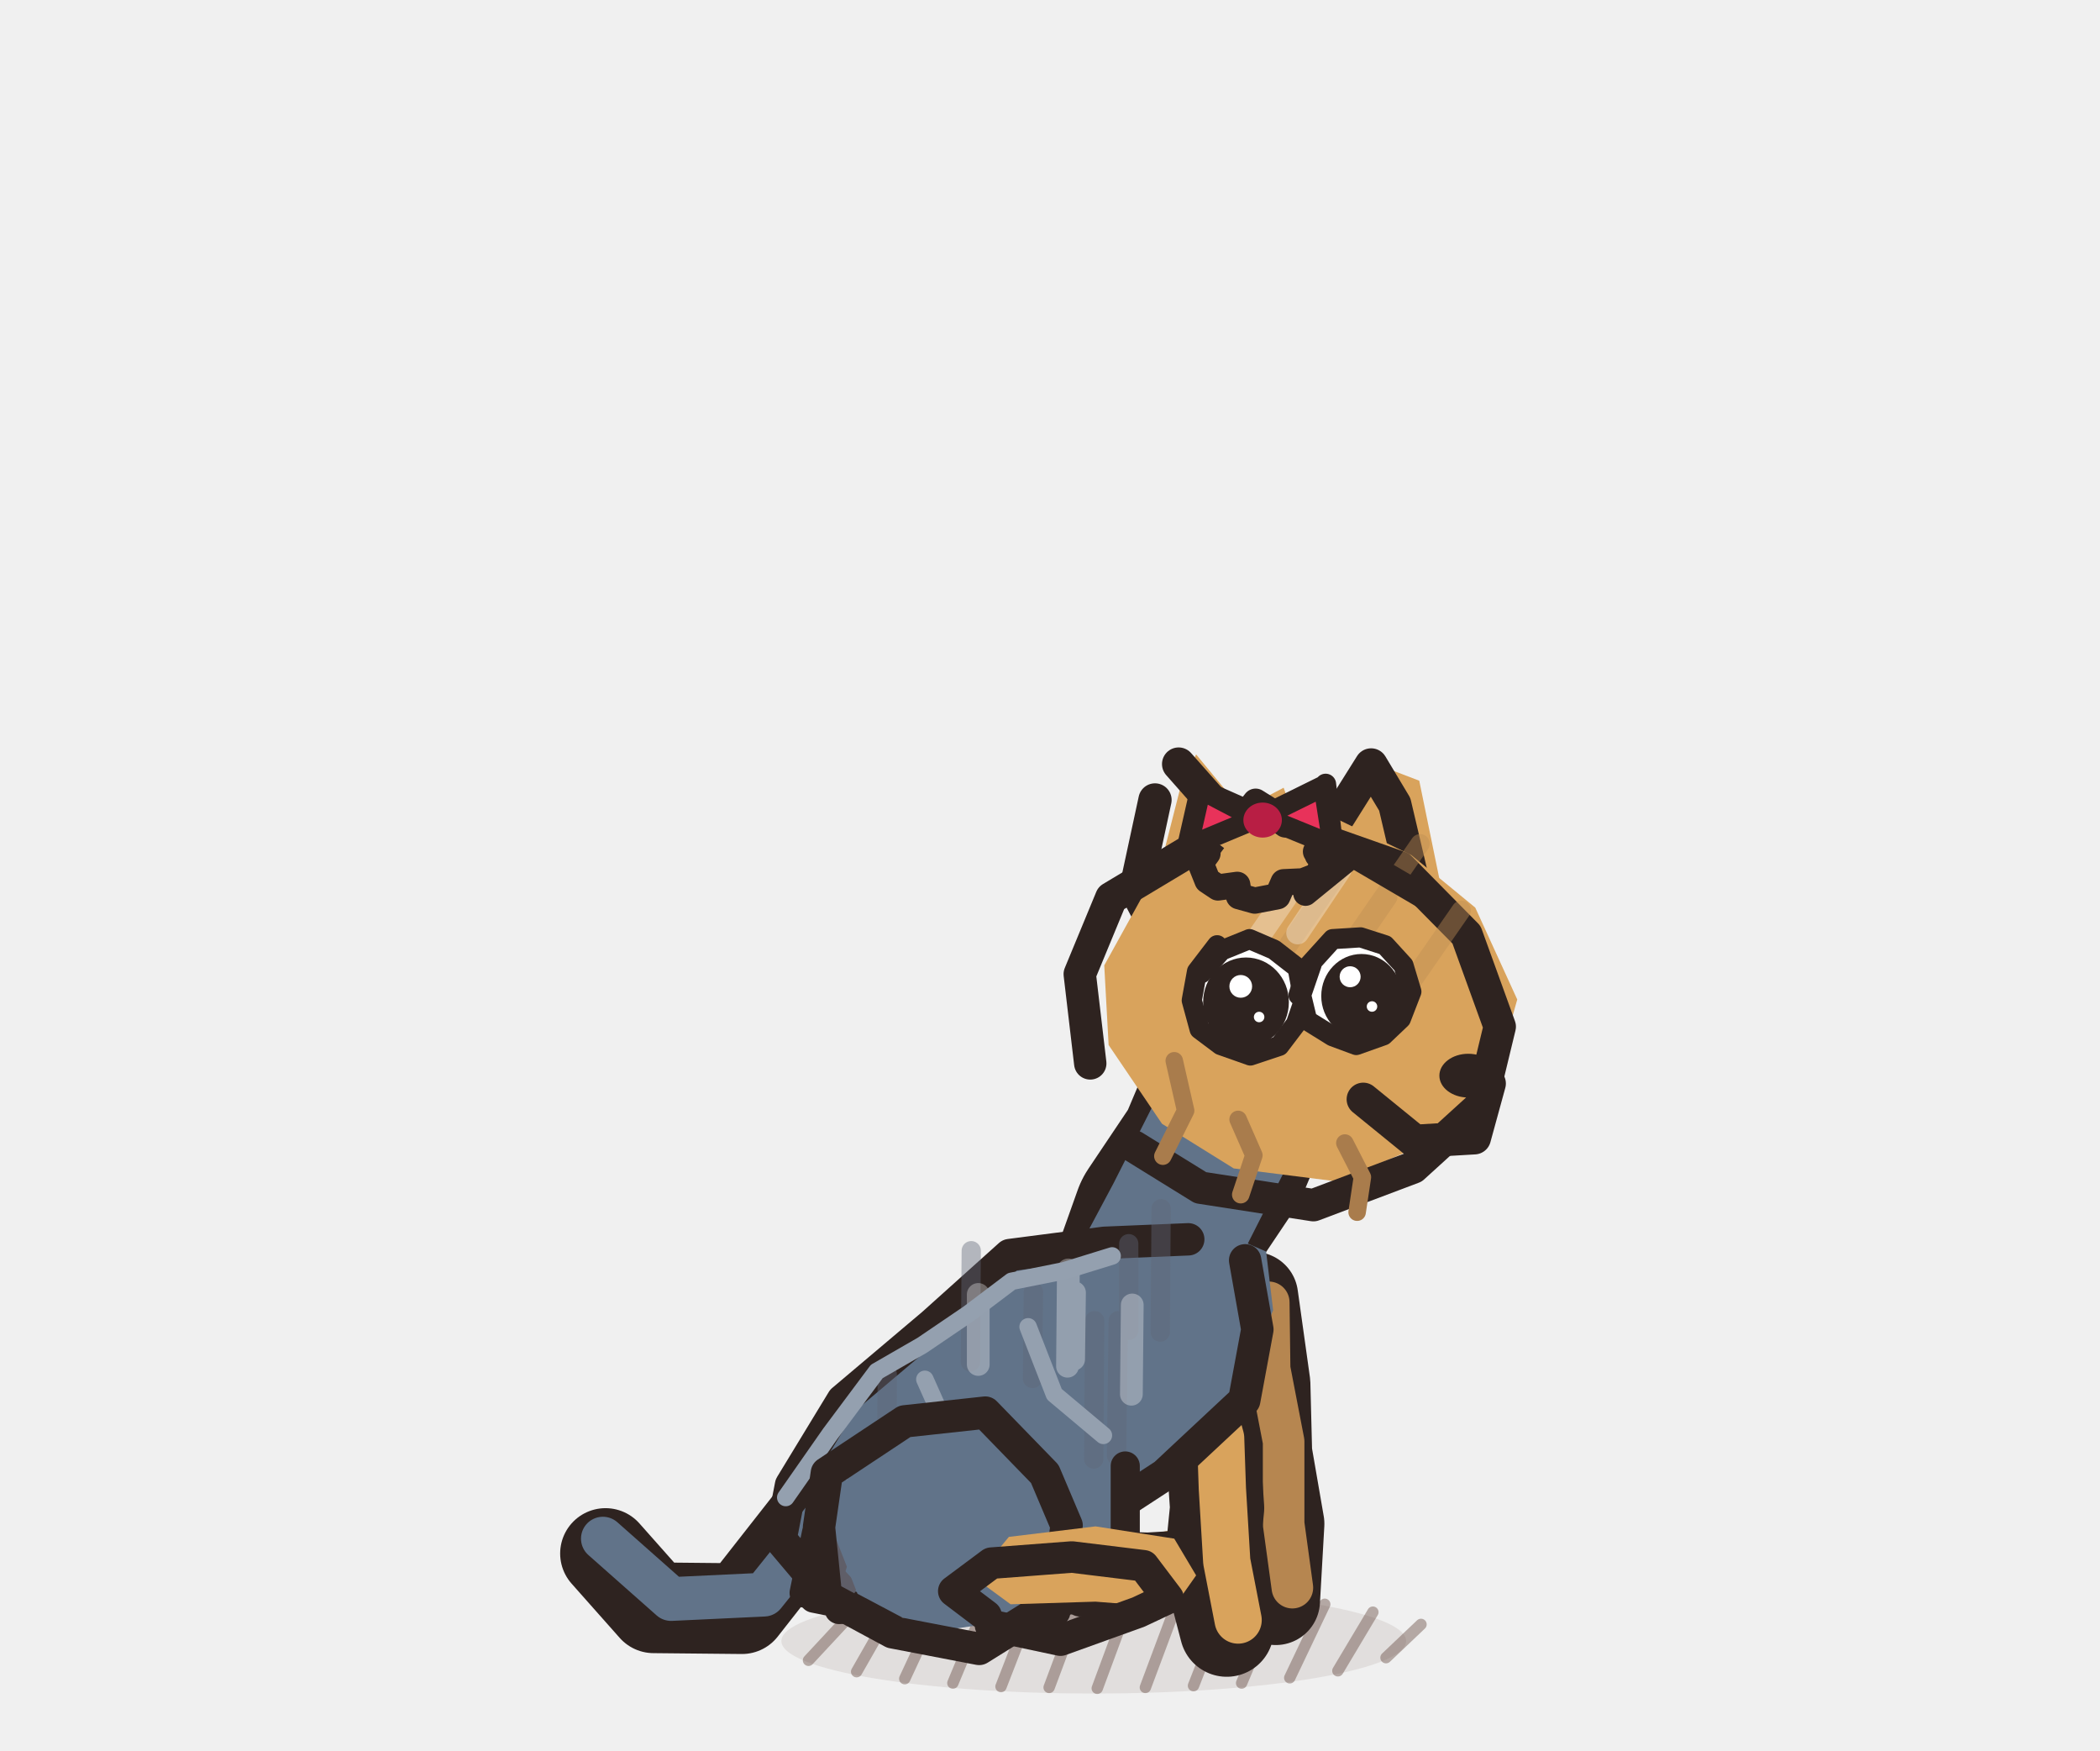
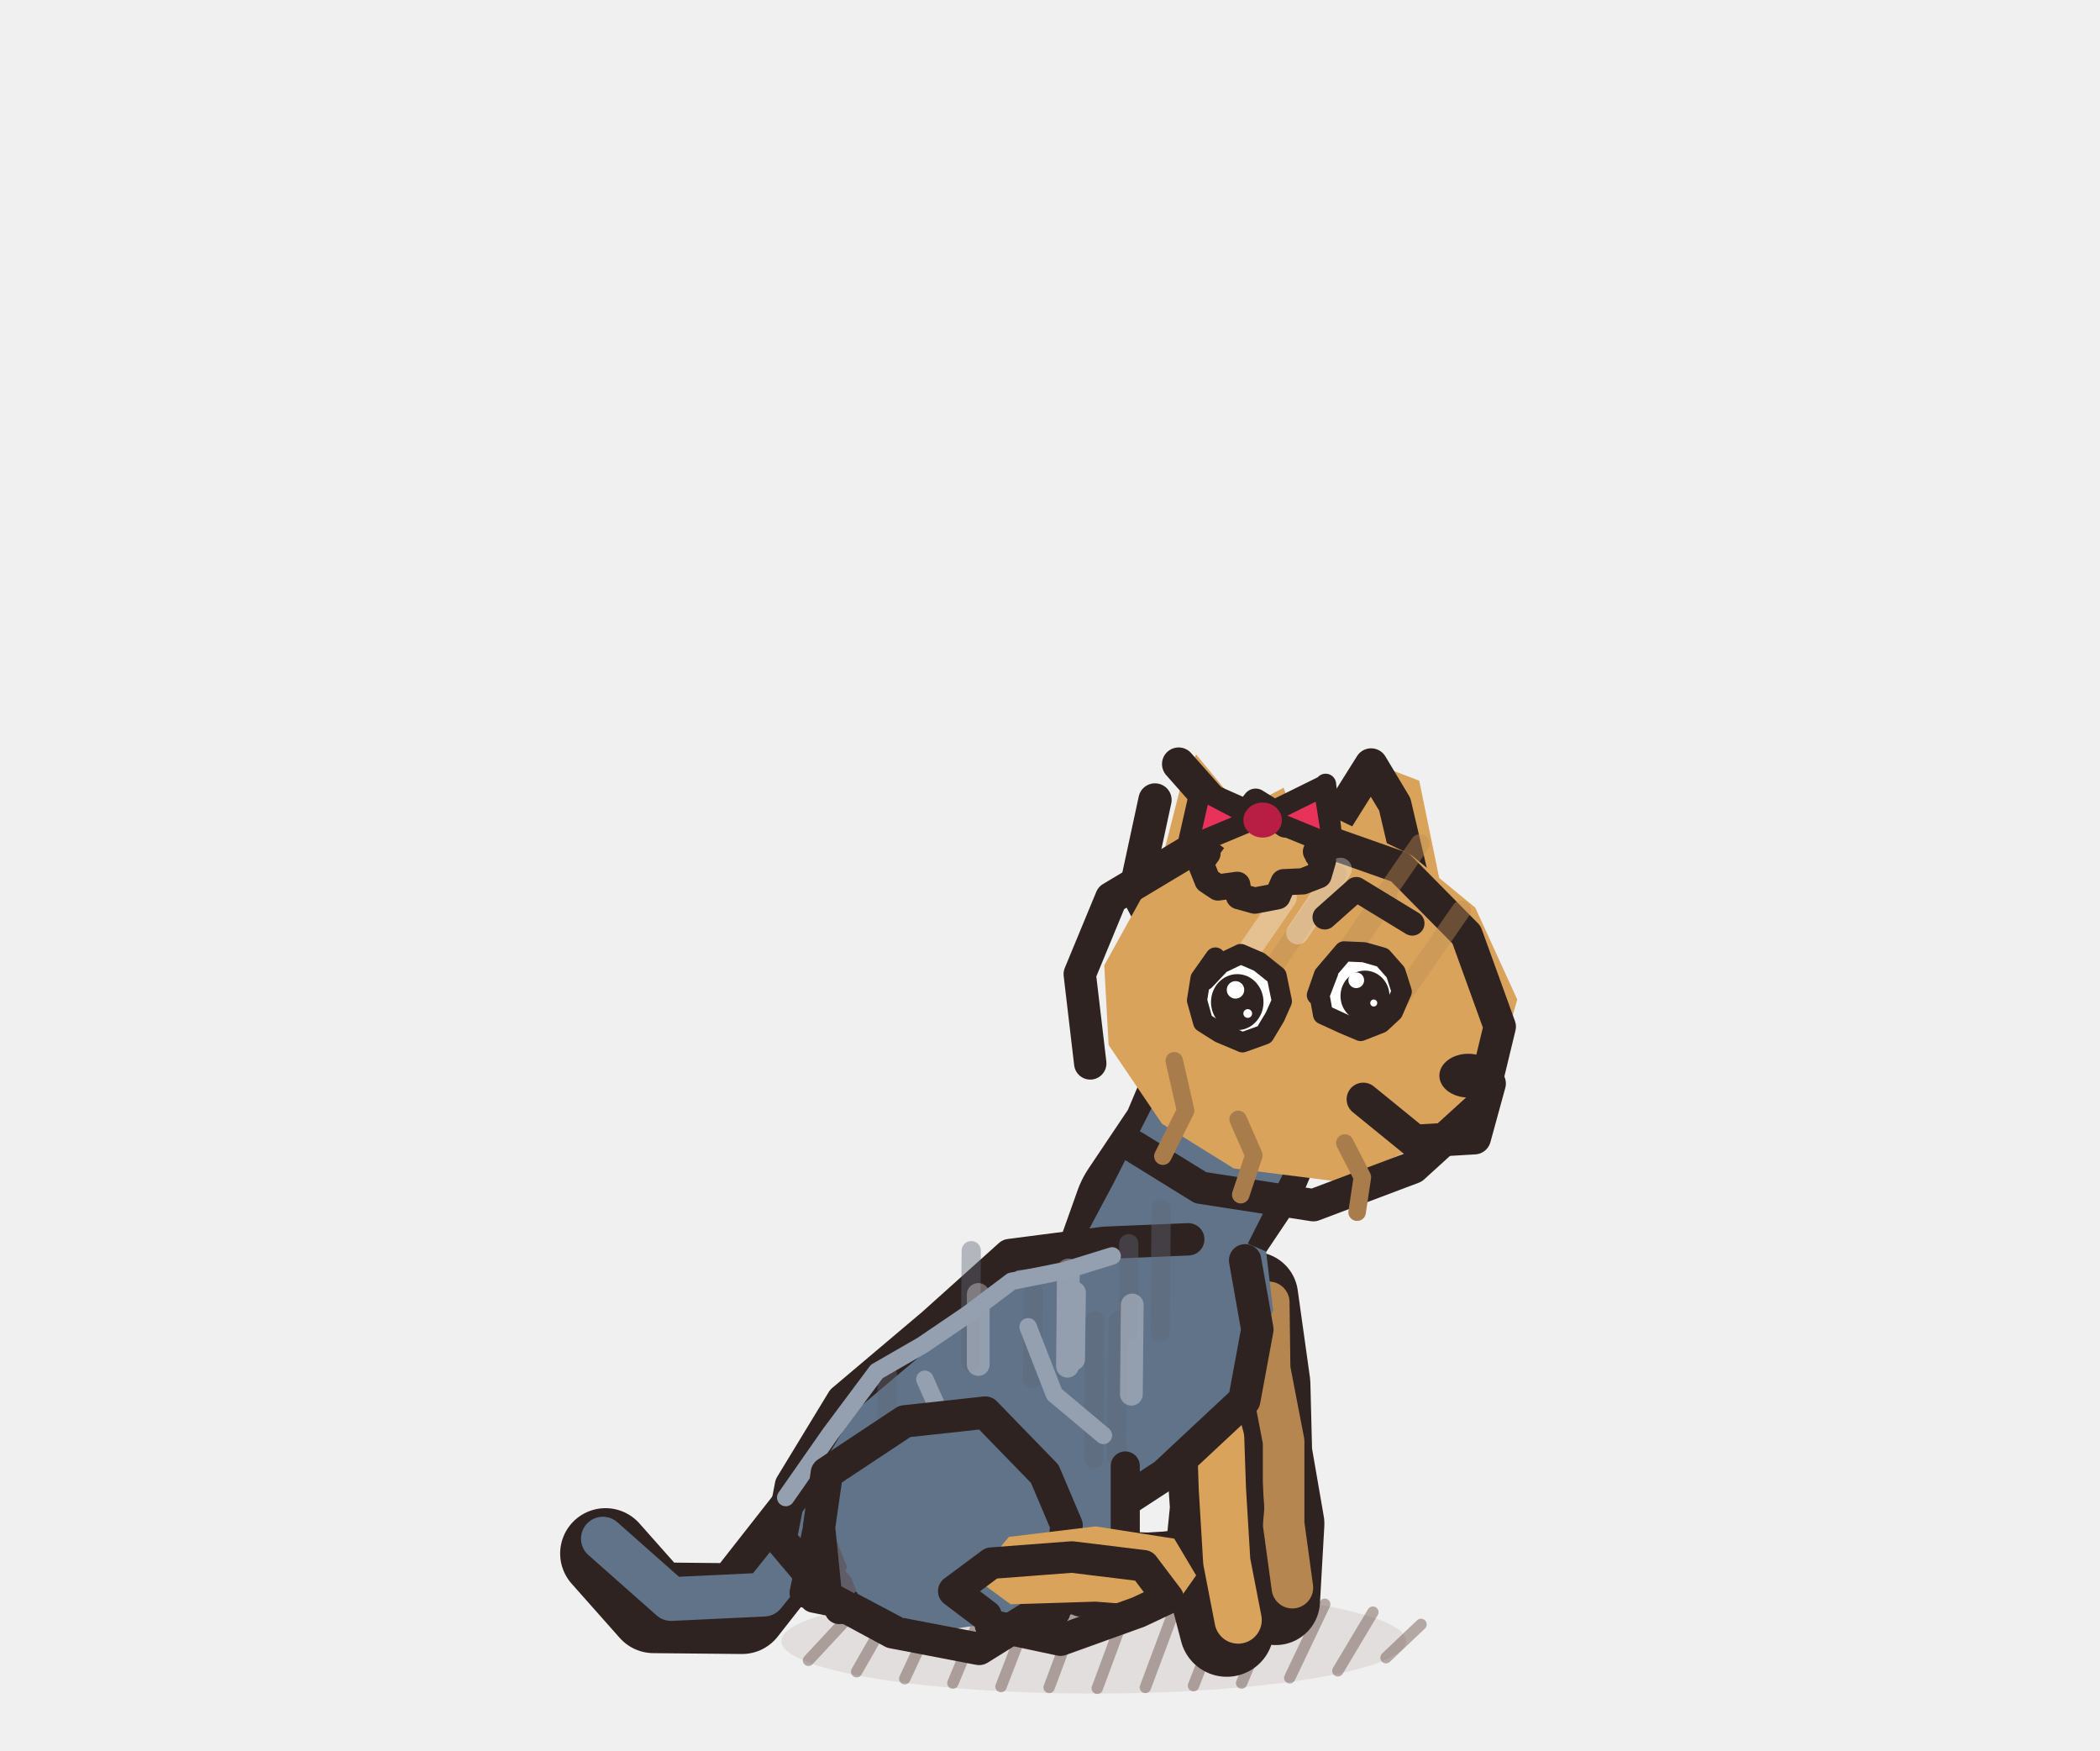
<svg xmlns="http://www.w3.org/2000/svg" width="240" height="200" class="pa-dog pa-pose-sit" viewBox="0 0 240 200" role="img" aria-label="Toffee the Yorkshire Terrier, sit">
  <g>
    <ellipse cx="125" cy="187.5" rx="35.7" ry="6" fill="#5B3D32" opacity="0.1" />
    <path d="M92.4 189.7l4 -4.3M97.9 191l4 -7M103.4 191.8l4 -8.6M108.9 192.3l4 -9.6M114.4 192.7l4 -10.3M119.9 192.8l4 -10.7M125.4 192.9l4 -10.8M130.9 192.8l4 -10.7M136.4 192.6l4 -10.2M141.9 192.3l4 -9.5M147.4 191.7l4 -8.4M152.9 190.9l4 -6.7M158.4 189.4l4 -3.8" stroke="#5B3D32" stroke-width="1.3" stroke-linecap="round" opacity="0.4" fill="none" />
    <g class="pa-d-f0">
      <path d="M92.8 173.6L84.8 183.8L74.7 183.7L69.2 177.5" fill="none" stroke="#2E2320" stroke-width="10.365" stroke-linecap="round" stroke-linejoin="round" />
      <path d="M93 174.4L86.1 183L75.5 183.5L67.7 176.6" fill="none" stroke="#617389" stroke-width="5" stroke-linecap="round" stroke-linejoin="round" transform="translate(1.2 -0.8)" />
      <g class="pa-d-leg pa-d-leg-FH">
        <path d="M145.5 177.4L142.1 181.2L133.5 181.2L126.7 180.9L123 179.2L126.9 176.2L133.5 174.9L140.8 175.1Z" fill="#b68650" />
        <path d="M130.7 183L123.4 183L119 180.6L123.2 176.6L131.2 176.8L139.5 176.3L141.5 180.8L137.7 182.3" fill="none" stroke="#2E2320" stroke-width="3.4" stroke-linecap="round" stroke-linejoin="round" />
      </g>
      <g class="pa-d-leg pa-d-leg-FF">
        <path d="M143.3 148.1L144.7 158.1L144.9 166L146.3 174.1L145.8 182.9" fill="none" stroke="#2E2320" stroke-width="10.117" stroke-linecap="round" stroke-linejoin="round" />
        <path d="M143.8 149.6L143.9 157.2L145.5 165.5L145.5 174.9L146.5 182.2" fill="none" stroke="#b68650" stroke-width="4.752" stroke-linecap="round" stroke-linejoin="round" transform="translate(1.2 -0.8)" />
      </g>
      <g class="pa-d-leg pa-d-leg-NF">
        <path d="M136.3 156.5L138.5 163.6L139.1 172.3L138.4 179.3L140.2 186.2" fill="none" stroke="#2E2320" stroke-width="10.765" stroke-linecap="round" stroke-linejoin="round" />
        <path d="M136 156.7L138.3 165.1L138.5 170.9L139 179.2L140.3 185.9" fill="none" stroke="#D9A35C" stroke-width="5.4" stroke-linecap="round" stroke-linejoin="round" transform="translate(1.2 -0.8)" />
      </g>
      <path d="M130.5 148.4L133.6 139.7L138.7 132.1L141.7 125" fill="none" stroke="#2E2320" stroke-width="22.165" stroke-linecap="round" stroke-linejoin="round" />
      <path d="M129.5 147.4L133.5 139.9L137.4 132.2L141 125.1" fill="none" stroke="#617389" stroke-width="16.8" stroke-linecap="round" stroke-linejoin="round" transform="translate(1.2 -0.8)" />
      <path d="M144.7 143L145.5 149.7L141.9 158.3L134.8 167.2L123.9 173.4L114.4 177.6L103.4 180.2L97 179.7L93.5 174.8L93.4 167L99.6 158.3L107.1 148.5L119.1 142.5L129.2 140.2L137.1 139.7Z" fill="#617389" />
      <path d="M142.3 144L143.7 151.9L142.2 160L133.1 168.5L121.9 175.8L112.3 181.3L102.3 181.7L93 180.4L89.2 175.9L90.4 169.7L96.3 160L106.6 151.3L115.4 143.4L126.2 142L135.8 141.6" fill="none" stroke="#2E2320" stroke-width="3.7" stroke-linecap="round" stroke-linejoin="round" />
      <path d="M101.3 173L101.4 157M105.3 176.2L105.4 164.6M127.6 166.3L127.8 150.9M129 152L129 142.1M125 166.7L125.1 150.9M118 157.5L118.1 147.6M110.9 155.6L111 142.9M132.6 152.2L132.7 138.1" stroke="#606776" stroke-width="2.2" stroke-linecap="round" opacity=".42" />
      <path d="M122 156.1L122.1 145.1M122.7 155.3L122.8 147.7M129.3 159.3L129.4 149.1M111.8 155.9L111.8 147.9" stroke="#fff" stroke-width="2.6" stroke-linecap="round" opacity=".32" />
      <path d="M92.7 174.1L93.5 171L93.6 178.1L96.3 166.2L97.4 180L99.5 180.8L104.8 180.4L112 177.4L116.1 176.5L122.7 172.3L129.2 167.9L128.9 183.5L124.6 182.2L115.8 182.6L111.9 183.4L104.6 182.6L101.7 182.1L95.4 182.3L97.4 183.2L93.4 182.5L94.4 182.6L92.7 182.2Z" fill="#617389" />
      <path d="M93.3 175.2L91.9 182L96.2 183.2L93 182.6L98 183.6L95.9 183.9L101.4 183.6L104.3 182.8L111.7 183L116.4 184L124.2 182.4L127.4 183.7L128.6 175.6L128.6 167.5" fill="none" stroke="#2E2320" stroke-width="3.33" stroke-linecap="round" stroke-linejoin="round" />
      <path d="M94.1 173.8L96.3 177.2L95.5 179.8" fill="none" stroke="#5f5e68" stroke-width="2" stroke-linecap="round" stroke-linejoin="round" />
      <path d="M96.2 182.7L96.9 181.3L95.5 179.8" fill="none" stroke="#5f5e68" stroke-width="2" stroke-linecap="round" stroke-linejoin="round" />
      <path d="M110.7 181L113.6 180.6L113 179.6" fill="none" stroke="#5f5e68" stroke-width="2" stroke-linecap="round" stroke-linejoin="round" />
      <path d="M89.8 171.1L94.9 163.8L100.2 156.7L105.4 153.7L110.7 150.1L115.6 146.4L121.6 145.2L127.1 143.5" fill="none" stroke="#94a0af" stroke-width="2" stroke-linecap="round" stroke-linejoin="round" />
      <path d="M96.5 166L100 174.1L105.2 178.9" fill="none" stroke="#94a0af" stroke-width="2" stroke-linecap="round" stroke-linejoin="round" />
      <path d="M105.7 157.6L109 165L114.7 169.8" fill="none" stroke="#94a0af" stroke-width="2" stroke-linecap="round" stroke-linejoin="round" />
      <path d="M117.5 151.6L120.5 159.3L126.1 164" fill="none" stroke="#94a0af" stroke-width="2" stroke-linecap="round" stroke-linejoin="round" />
      <g class="pa-d-leg pa-d-leg-NH">
        <path d="M125 173.7L122.3 181.5L114.5 185.3L106.3 186.5L98 182.1L95.1 174.7L97.2 167.7L105.8 162.9L114.4 161.4L120.9 166.8Z" fill="#617389" />
        <path d="M120.4 183.1L111.9 188.4L102 186.5L94.4 182.4L93.6 174.5L94.5 168.3L103.4 162.4L112.6 161.4L119.4 168.4L121.9 174.3L120.5 184.1" fill="none" stroke="#2E2320" stroke-width="3.7" stroke-linecap="round" stroke-linejoin="round" />
        <path d="M136.7 180L134.1 183.7L125.2 183L115.5 183.3L111.4 180.3L115.3 175.6L125.2 174.4L134.2 175.8Z" fill="#D9A35C" />
        <path d="M112.7 184.6L109 181.8L113.3 178.6L122.5 177.9L130.7 178.9L133.5 182.6L130.1 184.2L121.2 187.4L113.2 185.7" fill="none" stroke="#2E2320" stroke-width="3.6" stroke-linecap="round" stroke-linejoin="round" />
      </g>
      <path d="M132.4 99.8L135 89.6L136.7 86.2L143.3 94.2L142.9 98.2L133.9 102.4Z" fill="#D9A35C" />
      <path d="M134.7 87.3L141.5 95L140.4 101.2L132 105.8L129.8 101.6L132 91.4" fill="none" stroke="#2E2320" stroke-width="3.8" stroke-linecap="round" stroke-linejoin="round" />
      <path d="M153.6 93.7L157.5 87.4L162.2 89.2L164.6 100.9L162.1 103.7L155.7 99.8Z" fill="#D9A35C" />
      <path d="M152.7 101.4L151.8 95.2L156.7 87.4L159.4 91.9L161.8 102.1L160.2 104.3L152.6 99.4" fill="none" stroke="#2E2320" stroke-width="3.8" stroke-linecap="round" stroke-linejoin="round" />
      <path d="M173.4 114.2L170.6 124.1L163.1 130.6L152.9 135L141 133.5L132.8 128.4L126.7 119.4L126.2 110.3L130.9 101.8L140.5 94.6L151.4 92.9L161.3 97.7L168.6 103.7Z" fill="#D9A35C" />
      <path d="M124.6 121.5L123.4 111.3L127 102.6L137.5 96.3L149.5 95.4L160 99.1L167.6 106.8L171.4 117.3L169.2 126.4L161.5 133.4L150.1 137.7L137.2 135.7L129.6 131" fill="none" stroke="#2E2320" stroke-width="3.7" stroke-linecap="round" stroke-linejoin="round" />
      <path d="M158.4 116.4L167 104M153.8 108.7L162.3 96.4M144.6 111.8L152.8 99.9M152 112.1L158.6 102.5" stroke="#bd8d53" stroke-width="2.2" stroke-linecap="round" opacity=".42" />
      <path d="M148.3 106.6L153.2 99.3M140 112.6L146.9 102.6" stroke="#fff" stroke-width="2.6" stroke-linecap="round" opacity=".32" />
      <path d="M134.2 121.2L135.5 126.9L132.9 132.1" fill="none" stroke="#a97c4c" stroke-width="2" stroke-linecap="round" stroke-linejoin="round" />
      <path d="M141.5 127.9L143.3 132L141.8 136.5" fill="none" stroke="#a97c4c" stroke-width="2" stroke-linecap="round" stroke-linejoin="round" />
      <path d="M153.7 130.6L155.7 134.5L155.1 138.5" fill="none" stroke="#a97c4c" stroke-width="2" stroke-linecap="round" stroke-linejoin="round" />
      <path d="M151.7 94.8L151.7 97.1L151.7 98.2L149.6 99.1L149.1 99.5L148.4 99.9L145.6 100.5L144.4 99.8L141.7 99.3L141.7 98.8L138.7 98.5L139.9 96.9L138.7 96L139 94.7L139 91.9L140.3 91.8L141.9 91.5L143.4 91.2L145 90.9L146.7 90L147.7 92.8L151.3 91.8L152.6 92.9L151.4 94.6Z" fill="#D9A35C" />
      <path d="M150.4 97.3L151.2 98.3L150.7 100L148.9 100.7L146.7 100.8L146 102.4L143.4 102.9L141.6 102.4L141.4 101.1L139.2 101.4L138 100.6L137.2 98.6L138 97.5L137.3 96.2L137.1 94.8L139.1 93.6L140.6 93.6L142.4 93L143.5 91.6L145.9 93.1L146.9 94.2L148.6 94.2L150.3 94.3L151.2 96.1L150.6 97.7" fill="none" stroke="#2E2320" stroke-width="3" stroke-linecap="round" stroke-linejoin="round" />
      <path d="M144.9 93.3L136.6 90.8L135.5 95.6Z" fill="#E8325A" />
      <path d="M144.2 93.3L137.2 90.2L135.7 96.8L143.6 93.5L137.1 90.1" fill="none" stroke="#2E2320" stroke-width="2.4" stroke-linecap="round" stroke-linejoin="round" />
      <path d="M143.7 93.6L150.8 89.9L152.4 95.8Z" fill="#E8325A" />
      <path d="M151.5 89.6L152.3 96.6L144.2 93.3L151.3 89.8L152.3 96.2" fill="none" stroke="#2E2320" stroke-width="2.4" stroke-linecap="round" stroke-linejoin="round" />
      <ellipse cx="144.3" cy="93.7" rx="2.2" ry="2" fill="#B81E44" />
-       <path d="M149.3 114.3L148.3 117.5L146.1 119.9L142.7 120.7L139.5 119.8L136.6 117.4L136.2 114.1L136.9 110.8L139 108L142.7 107.5L145.7 108.1L148.3 110.8Z" fill="#FFFFFF" />
-       <path d="M137.3 111.2L139.6 108.6L142.8 107.3L145.6 108.5L148.3 110.6L149 114.4L148.1 117L146.2 119.5L142.9 120.6L139.5 119.4L137.1 117.6L136.2 114.3L136.8 111L139.1 108" fill="none" stroke="#2E2320" stroke-width="2.3" stroke-linecap="round" stroke-linejoin="round" />
-       <ellipse cx="142.4" cy="114.5" rx="4.9" ry="5.1" fill="#2E2320" />
-       <ellipse cx="141.8" cy="112.7" rx="1.3" ry="1.3" fill="#FFFFFF" />
-       <ellipse cx="143.9" cy="116.2" rx="0.6" ry="0.6" fill="#FFFFFF" />
-       <path d="M161.1 113.4L160.3 116.3L158.3 118.8L154.8 119.4L151.8 118.7L149.6 116.4L149 113.2L149.7 109.9L151.9 107.6L155 106.7L157.9 107.8L160.4 110.1Z" fill="#FFFFFF" />
-       <path d="M148.4 113.7L149.4 110.5L152.3 107.3L155.5 107.1L158.3 108L160.4 110.3L161.3 113.3L160.1 116.4L158.1 118.3L155 119.4L152.3 118.4L149.4 116.6L148.7 113.7L149.9 110.2" fill="none" stroke="#2E2320" stroke-width="2.3" stroke-linecap="round" stroke-linejoin="round" />
-       <ellipse cx="155.6" cy="113.8" rx="4.6" ry="4.8" fill="#2E2320" />
-       <ellipse cx="154.3" cy="111.6" rx="1.2" ry="1.2" fill="#FFFFFF" />
-       <ellipse cx="156.8" cy="115" rx="0.6" ry="0.6" fill="#FFFFFF" />
-       <path d="M149.2 102.1L154.6 97.7L162.8 102.5" fill="none" stroke="#2E2320" stroke-width="2.8" stroke-linecap="round" stroke-linejoin="round" />
+       <path d="M146.7 114.3L146 116.7L144.3 118.5L141.8 119.1L139.3 118.4L137 116.7L136.8 114.1L137.3 111.6L138.9 109.4L141.7 109.1L144 109.6L146 111.7Z" fill="#FFFFFF" />
+       <path d="M137.7 112L139.5 110.1L141.8 109L143.9 109.9L145.9 111.5L146.5 114.4L145.7 116.2L144.5 118.2L142 119.1L139.4 118L137.5 116.8L136.8 114.3L137.2 111.8L138.9 109.4" fill="none" stroke="#2E2320" stroke-width="2.3" stroke-linecap="round" stroke-linejoin="round" />
+       <ellipse cx="141.4" cy="114.5" rx="3" ry="3.2" fill="#2E2320" />
+       <ellipse cx="141.2" cy="113.1" rx="1" ry="1" fill="#FFFFFF" />
+       <ellipse cx="142.6" cy="115.8" rx="0.5" ry="0.5" fill="#FFFFFF" />
+       <path d="M160 113.4L159.4 115.5L158 117.4L155.3 117.8L153.1 117.3L151.4 115.6L151.1 113.2L151.6 110.7L153.2 109L155.4 108.4L157.6 109.3L159.5 110.9Z" fill="#FFFFFF" />
+       <path d="M150.5 113.7L151.3 111.4L153.6 108.7L155.9 108.8L158 109.4L159.5 111.1L160.2 113.3L159.2 115.6L157.8 116.9L155.5 117.8L153.6 117L151.2 115.9L150.8 113.7L151.8 111.1" fill="none" stroke="#2E2320" stroke-width="2.3" stroke-linecap="round" stroke-linejoin="round" />
+       <ellipse cx="156" cy="113.8" rx="2.8" ry="2.9" fill="#2E2320" />
+       <ellipse cx="155" cy="112" rx="0.9" ry="0.9" fill="#FFFFFF" />
+       <ellipse cx="157" cy="114.6" rx="0.4" ry="0.4" fill="#FFFFFF" />
+       <path d="M151.4 104.8L155 101.6L161.4 105.5" fill="none" stroke="#2E2320" stroke-width="2.8" stroke-linecap="round" stroke-linejoin="round" />
      <ellipse cx="167.8" cy="122.9" rx="3.3" ry="2.5" fill="#2E2320" />
      <path d="M155.8 125.6L161.7 130.4L168.5 130L170.2 123.8" fill="none" stroke="#2E2320" stroke-width="3.8" stroke-linecap="round" stroke-linejoin="round" />
    </g>
  </g>
</svg>
